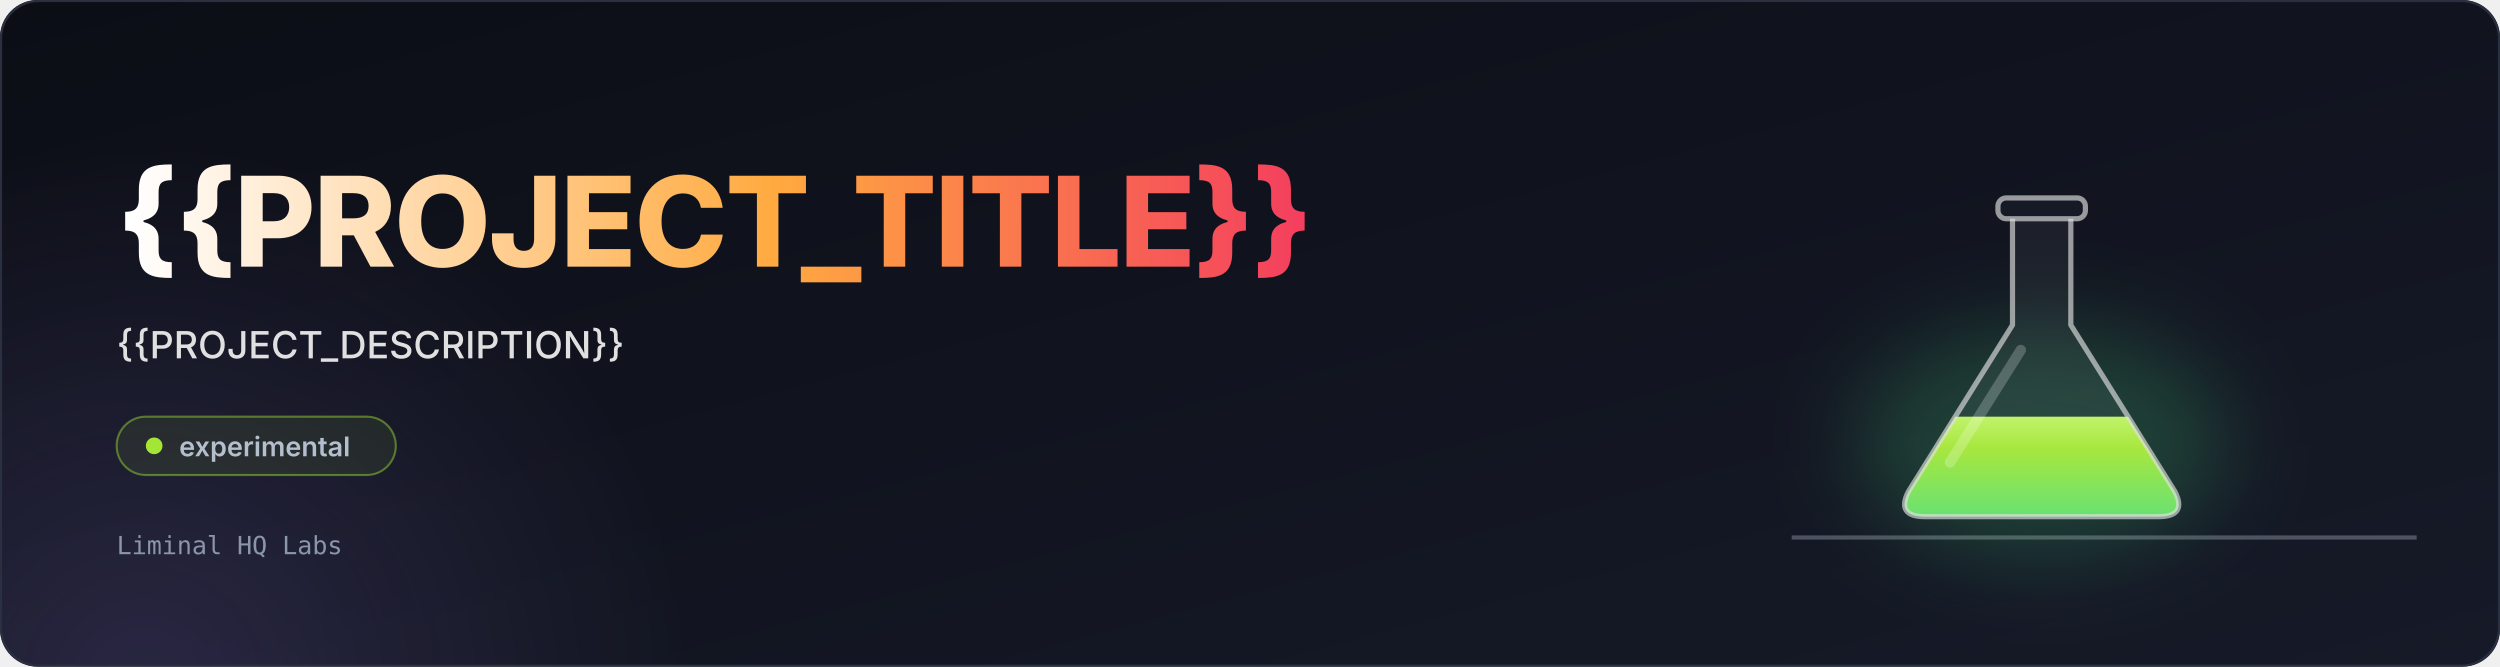
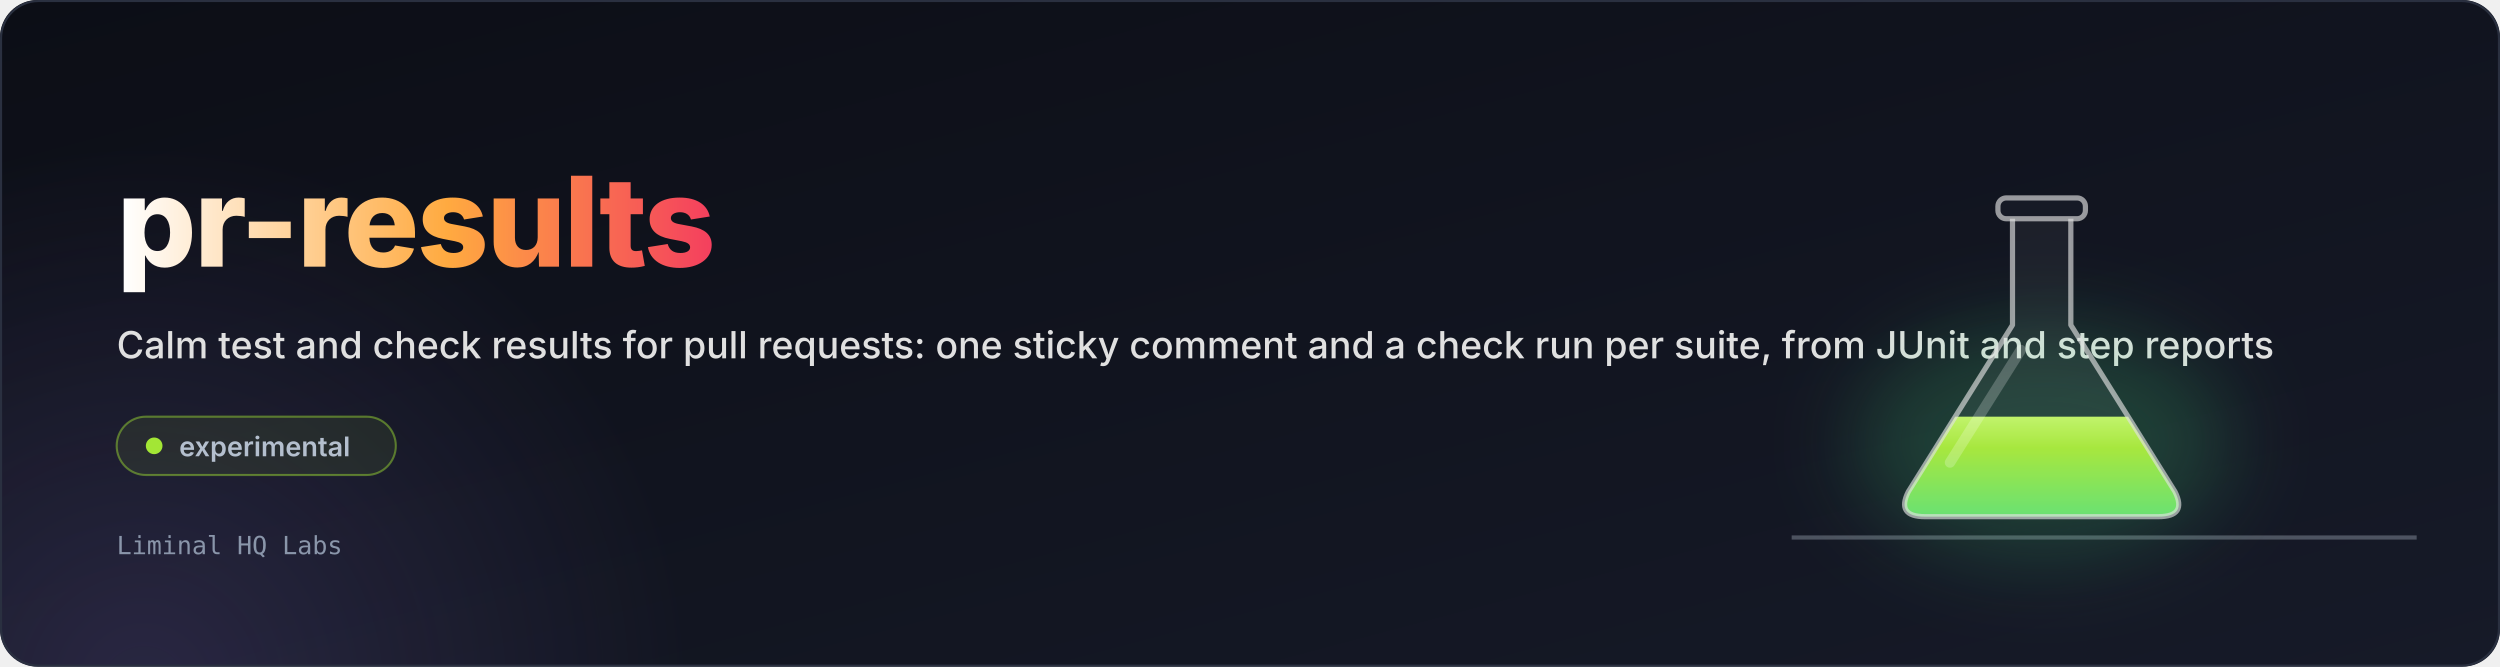
<svg xmlns="http://www.w3.org/2000/svg" width="1200" height="320" viewBox="0 0 1200 320" role="img" aria-labelledby="hero-title hero-desc" data-loop="9">
  <style>
		.ui { font-family: ui-sans-serif, system-ui, -apple-system, 'Segoe UI', 'Adwaita Sans', Inter, sans-serif; }
		.mono { font-family: ui-monospace, 'JetBrains Mono', 'SFMono-Regular', Menlo, Consolas, monospace; }
		.bg-a { stop-color: #0c0e16; }
		.bg-b { stop-color: #161a28; }
		.edge { fill: none; stroke: #2a3040; }
		.static { display: none; }
		@media (prefers-color-scheme: dark) {
			.bg-a { stop-color: #050507; }
			.bg-b { stop-color: #0e1019; }
			.edge { stroke: #1d212c; }
		}
		@media (prefers-reduced-motion: reduce) {
			.motion { display: none; }
			.static { display: inline; }
		}
	</style>
  <defs>
    <linearGradient id="bg" x1="0" y1="0" x2="1" y2="1">
      <stop class="bg-a" offset="0" />
      <stop class="bg-b" offset="1" />
    </linearGradient>
    <linearGradient id="afterglow" x1="0" y1="0" x2="1" y2="0">
      <stop offset="0" stop-color="#ffffff" />
      <stop offset="0.55" stop-color="#ffaa40" />
      <stop offset="1" stop-color="#f43f5e" />
    </linearGradient>
    <linearGradient id="liquid" x1="0" y1="0" x2="0" y2="1">
      <stop offset="0" stop-color="#bef264" />
      <stop offset="0.25" stop-color="#a3e635" />
      <stop offset="1" stop-color="#4ade80" />
    </linearGradient>
    <radialGradient id="wash">
      <stop offset="0" stop-color="#a78bfa" stop-opacity="0.16" />
      <stop offset="1" stop-color="#a78bfa" stop-opacity="0" />
    </radialGradient>
    <filter id="haze" x="-60%" y="-60%" width="220%" height="220%">
      <feGaussianBlur stdDeviation="20" />
    </filter>
    <clipPath id="frame">
      <rect width="1200" height="320" rx="18" />
    </clipPath>
    <clipPath id="flask-in">
      <path d="M966 104V156L916 236Q910 248 924 248H1036Q1050 248 1044 236L994 156V104Z" />
    </clipPath>
  </defs>
  <g clip-path="url(#frame)">
    <rect data-bg="" width="1200" height="320" fill="url(#bg)" />
    <circle cx="70" cy="330" r="260" fill="url(#wash)" />
-     <text class="ui" x="56" y="128" font-size="60" font-weight="800" letter-spacing="-1" fill="url(#afterglow)">{{PROJECT_TITLE}}</text>
-     <text class="ui" x="56" y="172" font-size="18" font-weight="500" fill="#e0e0e0">{{PROJECT_DESCRIPTION}}</text>
+     <text class="ui" x="56" y="128" font-size="60" font-weight="800" letter-spacing="-1" fill="url(#afterglow)">pr-results</text>
+     <text class="ui" x="56" y="172" font-size="18" font-weight="500" fill="#e0e0e0">Calm test and check results for pull requests: one sticky comment and a check run per suite, from JUnit and step reports</text>
    <g class="ui" font-size="13" font-weight="600" fill="#b4bfce">
      <rect id="chip-status" data-box="" x="56" y="200" width="134" height="28" rx="14" fill="#a3e635" fill-opacity="0.08" stroke="#a3e635" stroke-opacity="0.45" />
      <circle class="motion" cx="74" cy="214" r="4" fill="#a3e635">
        <animate attributeName="opacity" dur="3s" repeatCount="indefinite" calcMode="spline" keyTimes="0;0.5;1" keySplines="0.45 0 0.55 1;0.45 0 0.55 1" values="1;0.35;1" />
      </circle>
      <circle class="static" cx="74" cy="214" r="4" fill="#a3e635" />
      <text data-for="chip-status" x="86" y="219">experimental</text>
    </g>
    <text class="mono" x="56" y="266" font-size="12" fill="#8a96aa">Liminal HQ Labs</text>
    <rect x="860" y="257" width="300" height="2" fill="#b4bfce" opacity="0.35" />
    <g class="motion">
      <ellipse cx="980" cy="212" rx="90" ry="56" fill="#4ade80" opacity="0.2" filter="url(#haze)">
        <animate attributeName="opacity" dur="4.5s" repeatCount="indefinite" calcMode="spline" keyTimes="0;0.5;1" keySplines="0.45 0 0.55 1;0.45 0 0.55 1" values="0.16;0.32;0.16" />
      </ellipse>
    </g>
    <ellipse class="static" cx="980" cy="212" rx="90" ry="56" fill="#4ade80" opacity="0.24" filter="url(#haze)" />
    <g clip-path="url(#flask-in)">
      <path fill="url(#liquid)" d="M900 200H1060V260H900Z" />
      <g class="motion" fill="#ecfccb">
        <circle cx="962" cy="244" r="3" opacity="0">
          <animate attributeName="cy" dur="3s" repeatCount="indefinite" calcMode="spline" keyTimes="0;0.05;0.7;1" keySplines="0 0 1 1;0.5 0 0.8 1;0 0 1 1" values="244;244;204;204" />
          <animate attributeName="opacity" dur="3s" repeatCount="indefinite" keyTimes="0;0.05;0.15;0.6;0.7;1" values="0;0;0.85;0.85;0;0" />
        </circle>
        <circle cx="990" cy="244" r="4" opacity="0">
          <animate attributeName="cy" dur="4.5s" repeatCount="indefinite" calcMode="spline" keyTimes="0;0.3;0.9;1" keySplines="0 0 1 1;0.5 0 0.8 1;0 0 1 1" values="244;244;204;204" />
          <animate attributeName="opacity" dur="4.5s" repeatCount="indefinite" keyTimes="0;0.3;0.4;0.8;0.9;1" values="0;0;0.8;0.8;0;0" />
        </circle>
        <circle cx="1010" cy="242" r="2.5" opacity="0">
          <animate attributeName="cy" dur="3s" repeatCount="indefinite" calcMode="spline" keyTimes="0;0.4;0.95;1" keySplines="0 0 1 1;0.5 0 0.8 1;0 0 1 1" values="242;242;205;205" />
          <animate attributeName="opacity" dur="3s" repeatCount="indefinite" keyTimes="0;0.4;0.5;0.85;0.95;1" values="0;0;0.85;0.85;0;0" />
        </circle>
      </g>
      <g class="static" fill="#ecfccb" opacity="0.8">
        <circle cx="962" cy="226" r="3" />
        <circle cx="990" cy="214" r="4" />
        <circle cx="1010" cy="236" r="2.5" />
      </g>
    </g>
    <path d="M966 104V156L916 236Q910 248 924 248H1036Q1050 248 1044 236L994 156V104" fill="#ffffff" fill-opacity="0.05" stroke="#e0e0e0" stroke-opacity="0.65" stroke-width="2.5" stroke-linejoin="round" />
    <rect x="959" y="95" width="42" height="10" rx="4" fill="#161a26" stroke="#e0e0e0" stroke-opacity="0.65" stroke-width="2.5" />
    <path d="M936 222L970 168" stroke="#ffffff" stroke-opacity="0.22" stroke-width="5" stroke-linecap="round" />
  </g>
  <rect class="edge" x="0.5" y="0.5" width="1199" height="319" rx="18" />
</svg>
